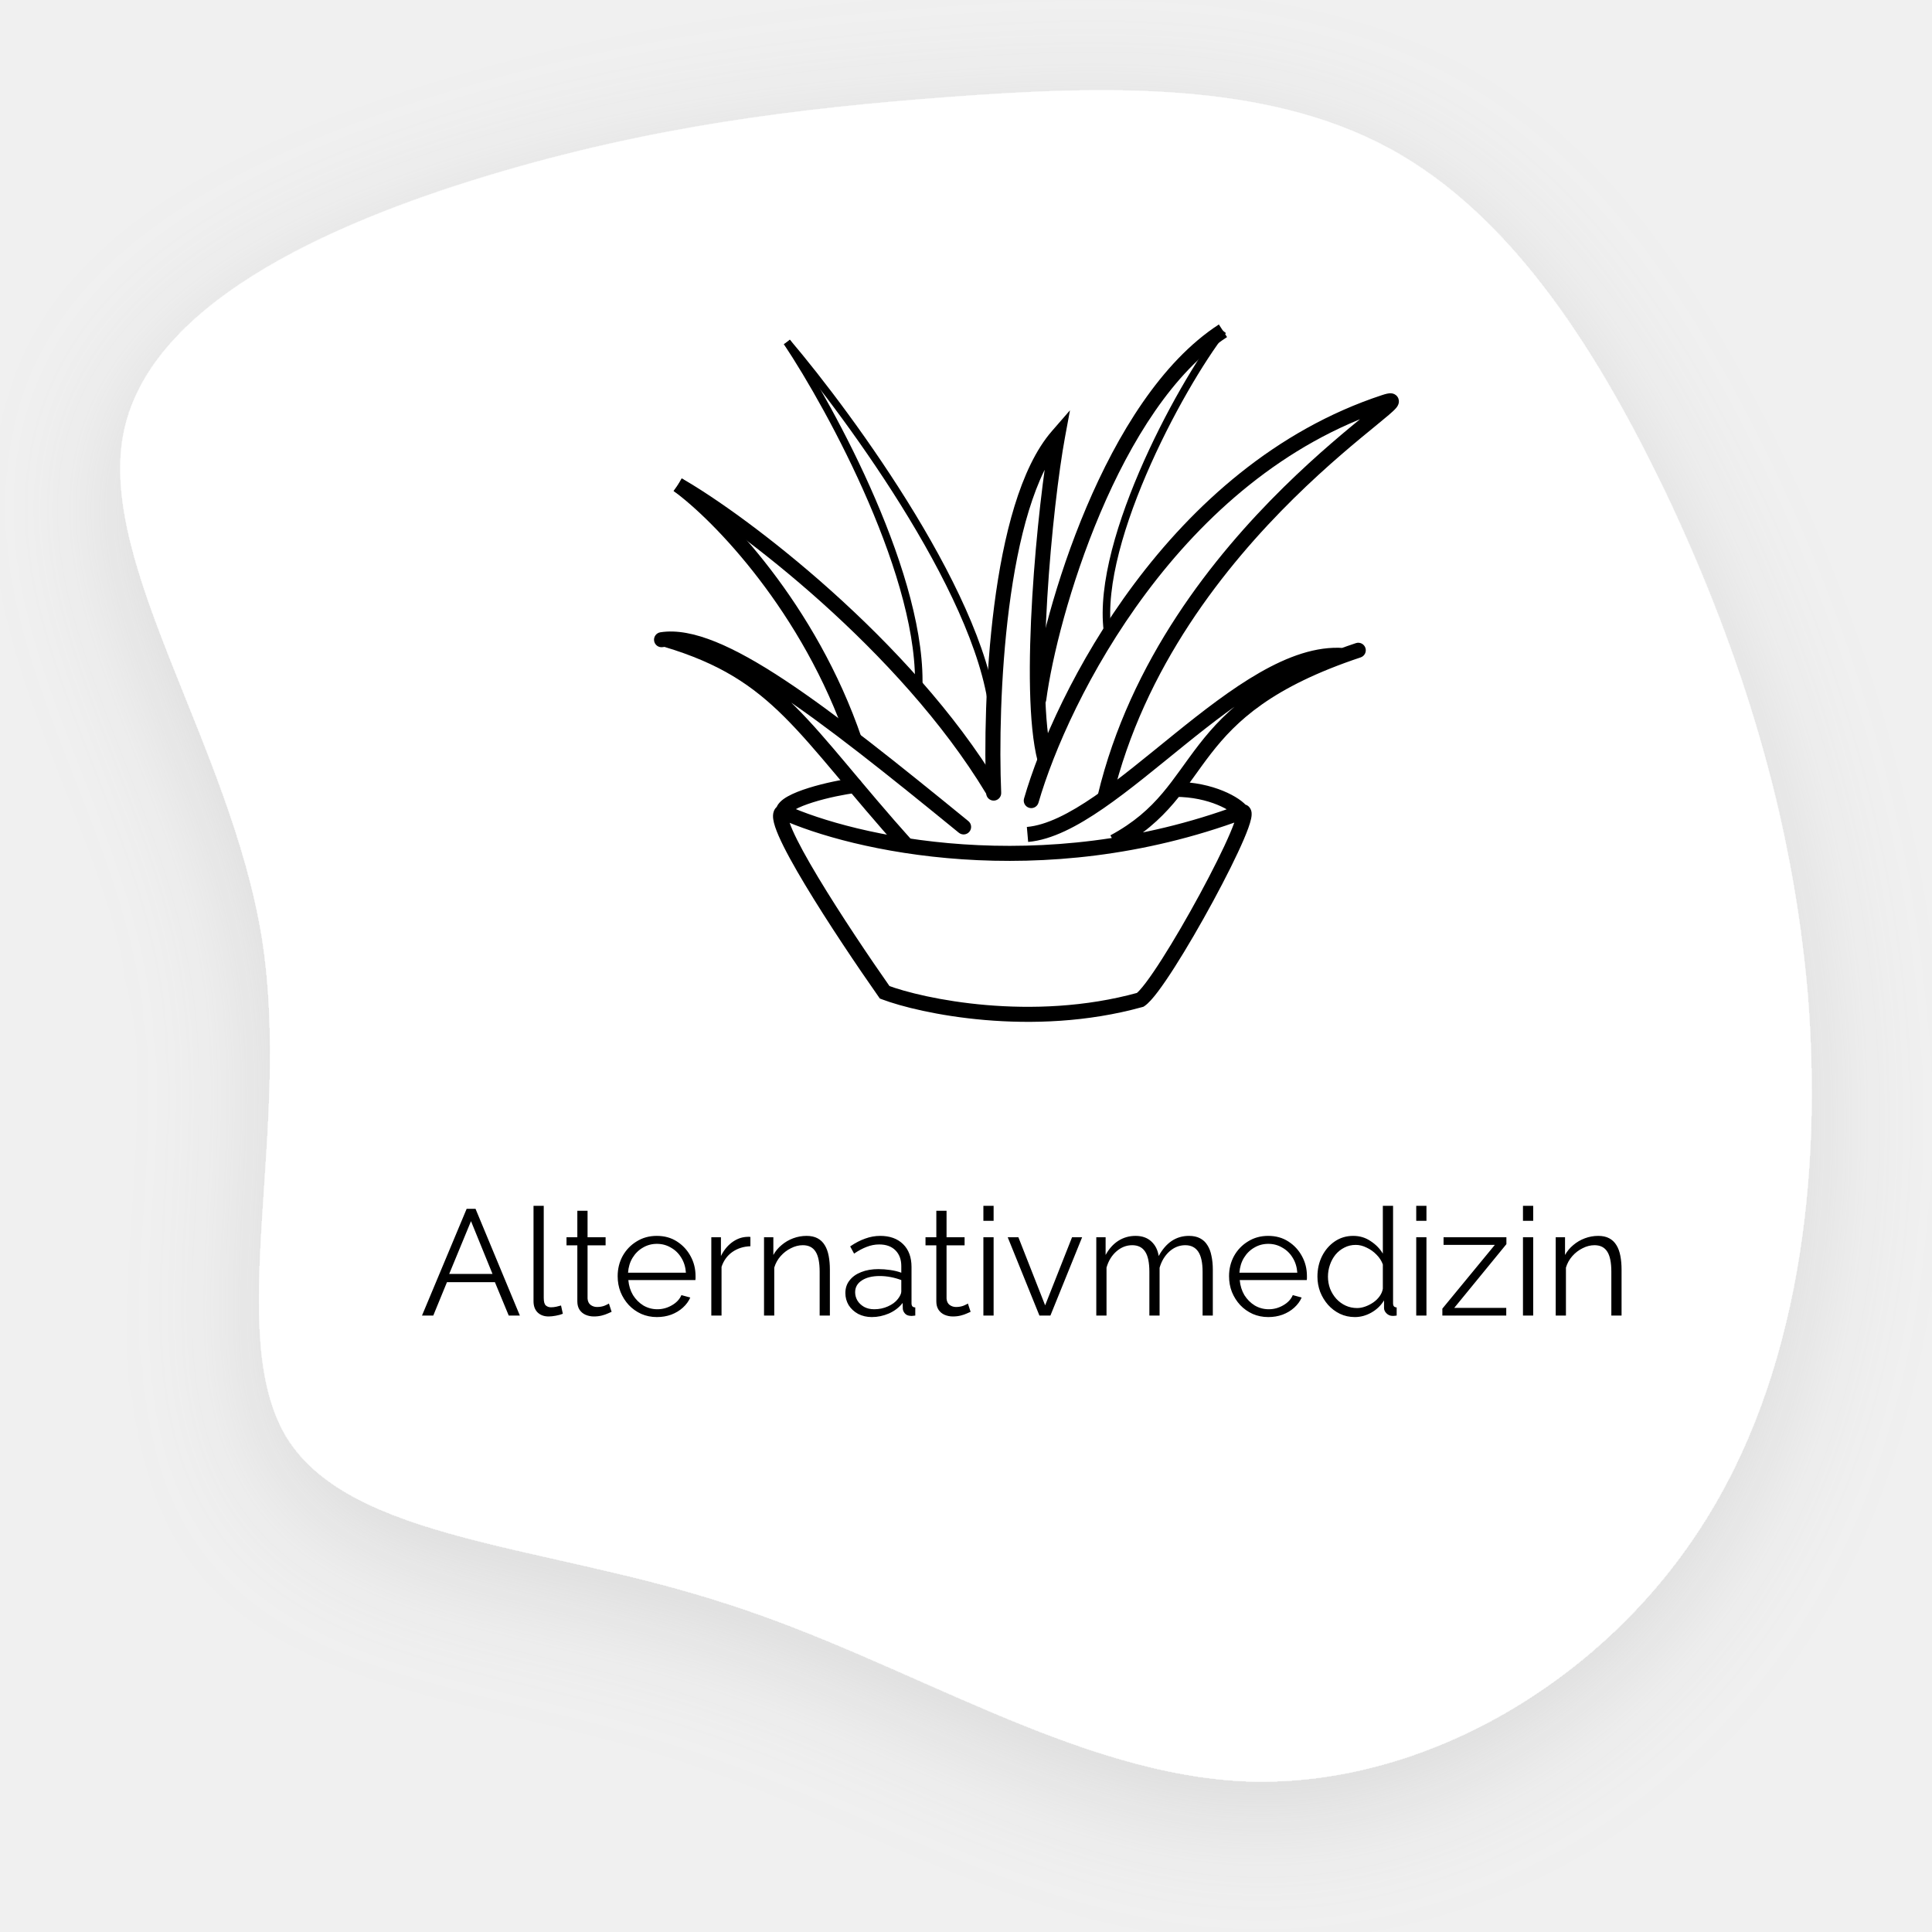
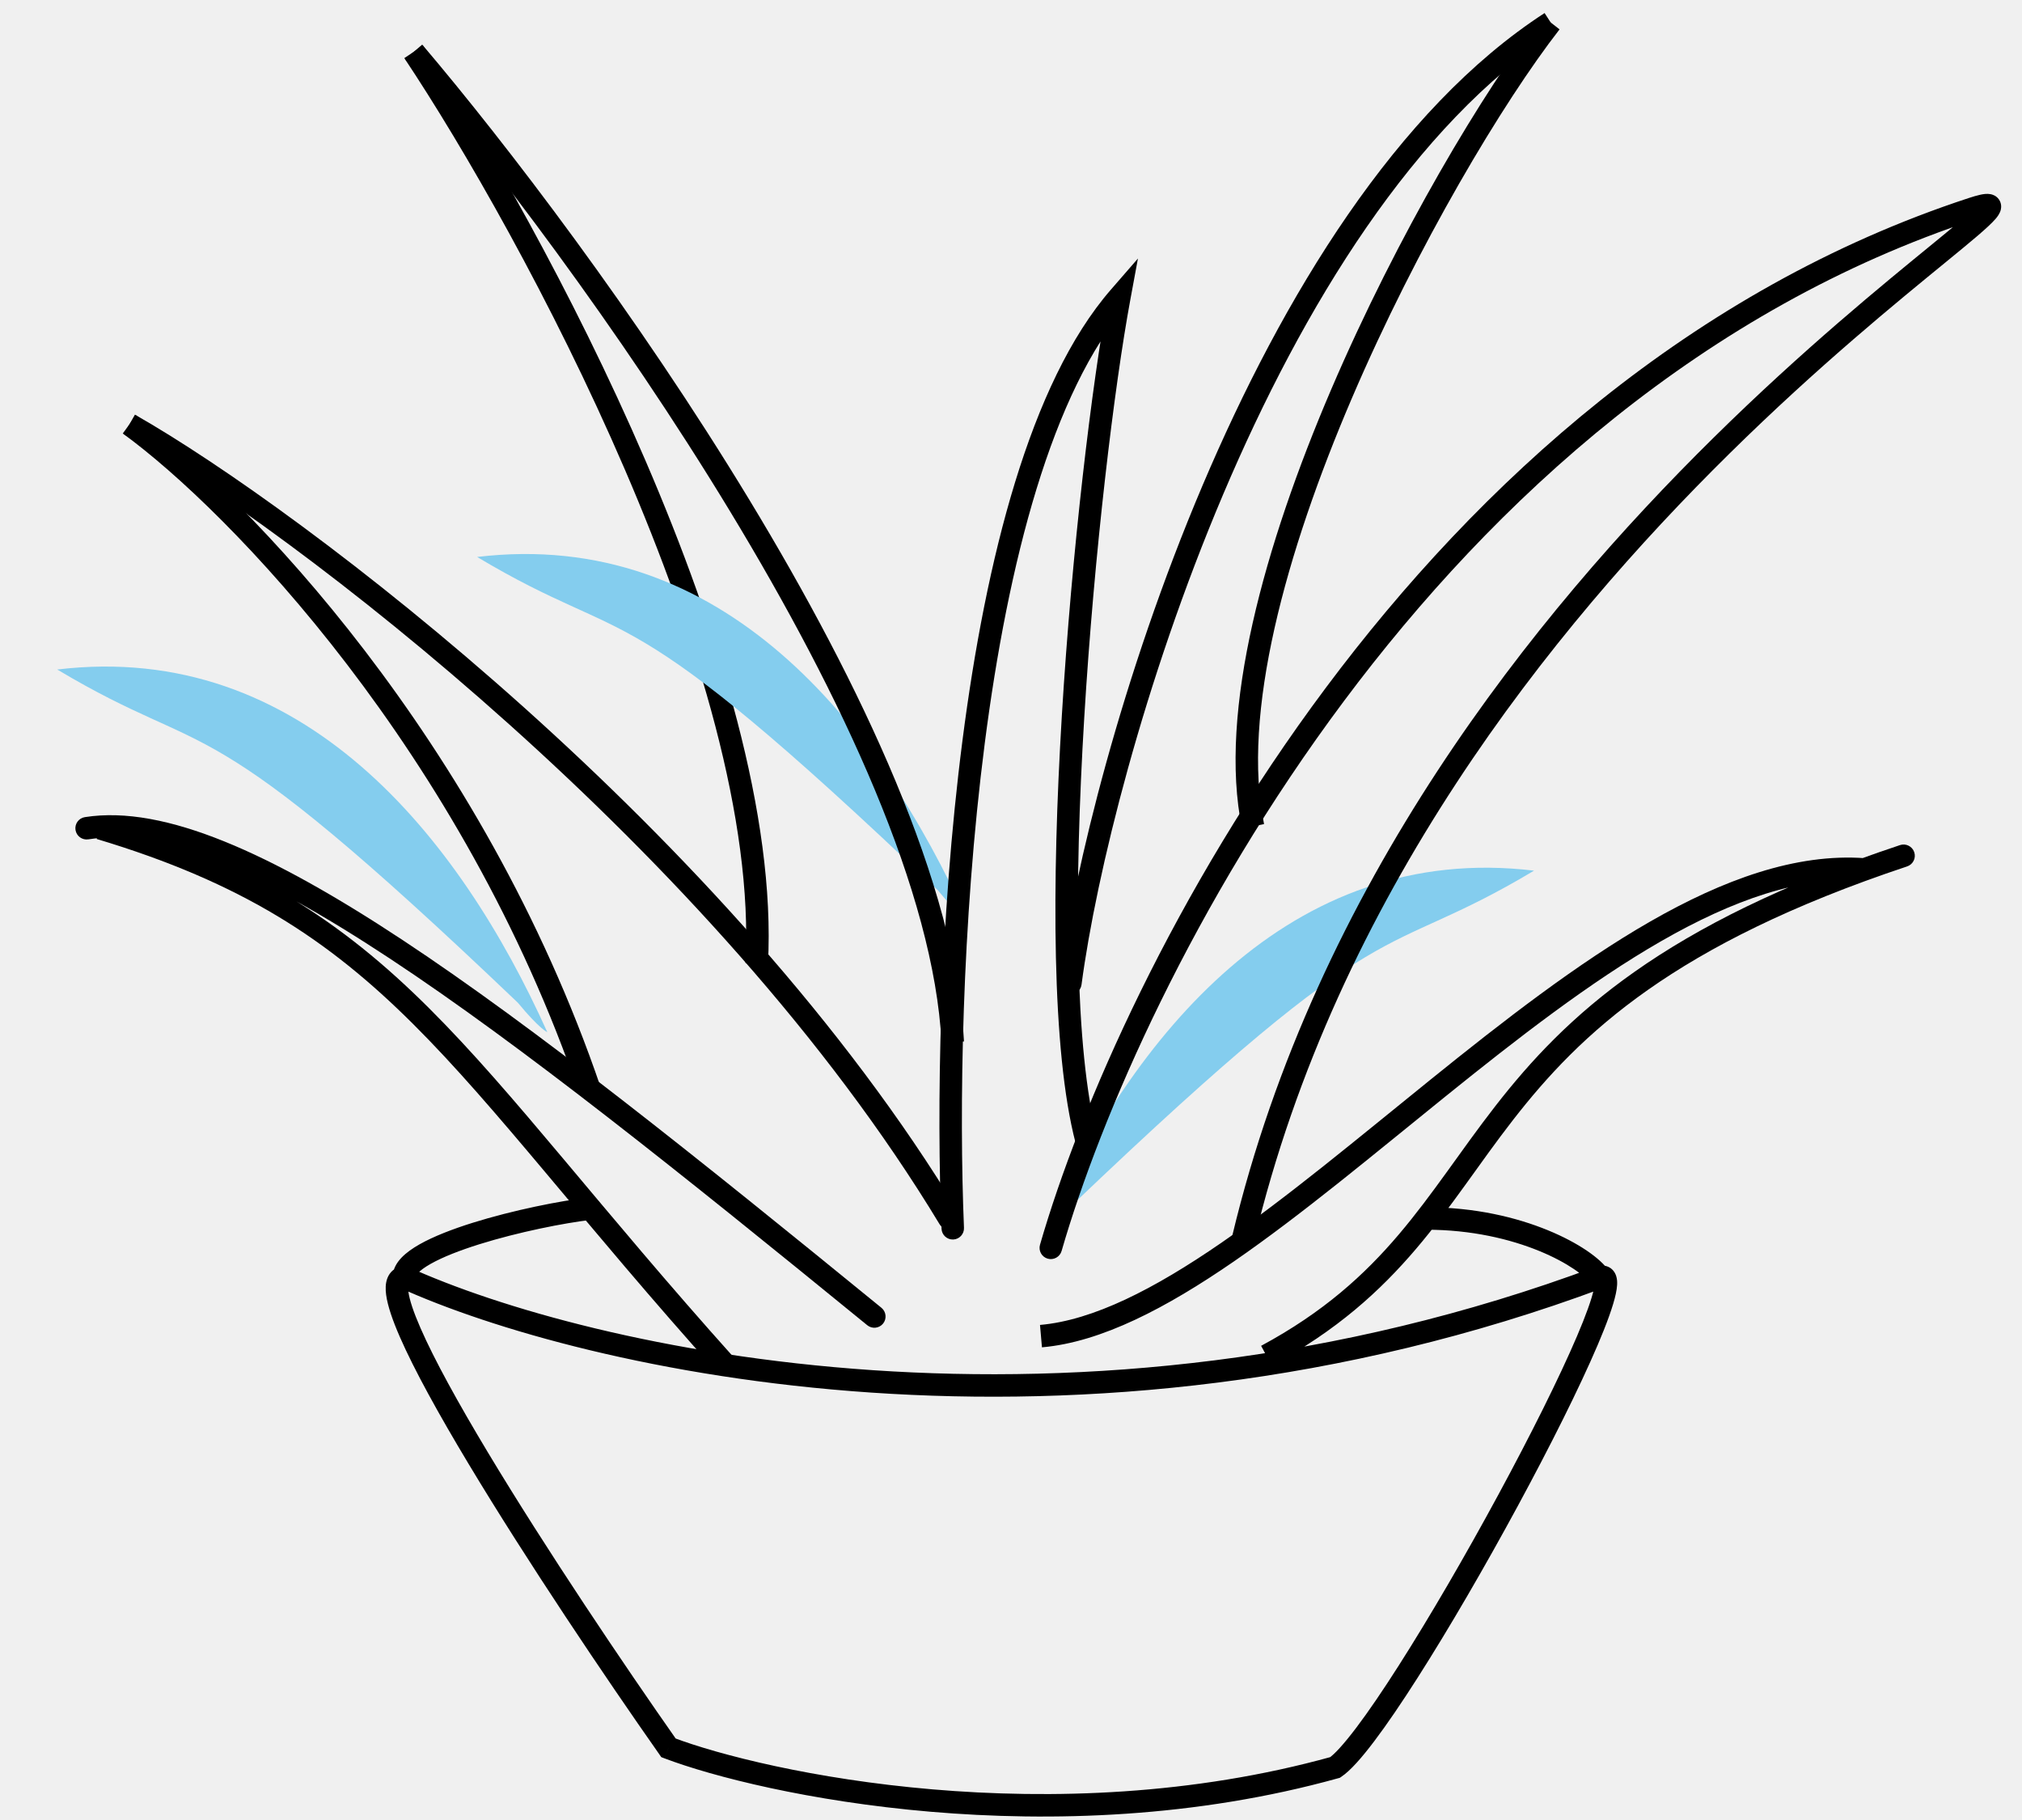
- <svg xmlns="http://www.w3.org/2000/svg" width="257" height="257" viewBox="0 0 257 257" fill="none">
-   <g filter="url(#filter0_d_37_9)">
-     <path d="M184.776 19.721C201.304 28.673 212.918 47.182 222.298 67.057C231.53 86.932 238.379 108.173 240.464 132.144C242.399 156.115 239.421 182.969 226.169 203.299C212.918 223.781 189.392 237.588 166.313 236.981C143.234 236.222 120.899 221.05 96.629 213.313C72.508 205.424 46.599 204.968 38.112 191.162C29.774 177.356 38.857 150.198 34.837 124.71C30.668 99.221 13.246 75.402 16.373 57.954C19.5 40.658 43.324 29.886 64.914 23.363C86.504 16.839 106.009 14.411 126.408 12.894C146.807 11.377 168.248 10.77 184.776 19.721Z" fill="white" />
-   </g>
-   <path d="M62.075 160.8H63.255L69.154 175H67.674L65.835 170.56H59.455L57.635 175H56.135L62.075 160.8ZM65.514 169.46L62.654 162.44L59.755 169.46H65.514ZM70.97 160.4H72.33V172.64C72.33 173.16 72.424 173.5 72.61 173.66C72.797 173.82 73.023 173.9 73.29 173.9C73.53 173.9 73.77 173.873 74.01 173.82C74.25 173.767 74.457 173.713 74.63 173.66L74.87 174.76C74.617 174.867 74.303 174.953 73.93 175.02C73.57 175.087 73.257 175.12 72.99 175.12C72.377 175.12 71.883 174.94 71.51 174.58C71.15 174.22 70.97 173.727 70.97 173.1V160.4ZM81.359 174.5C81.253 174.54 81.086 174.613 80.859 174.72C80.633 174.827 80.359 174.92 80.039 175C79.719 175.08 79.373 175.12 78.999 175.12C78.613 175.12 78.246 175.047 77.899 174.9C77.566 174.753 77.299 174.533 77.099 174.24C76.899 173.933 76.799 173.56 76.799 173.12V165.66H75.359V164.58H76.799V161.06H78.159V164.58H80.559V165.66H78.159V172.74C78.186 173.113 78.319 173.393 78.559 173.58C78.813 173.767 79.099 173.86 79.419 173.86C79.793 173.86 80.133 173.8 80.439 173.68C80.746 173.547 80.933 173.453 80.999 173.4L81.359 174.5ZM87.383 175.2C86.636 175.2 85.943 175.06 85.303 174.78C84.663 174.487 84.109 174.093 83.643 173.6C83.176 173.093 82.809 172.513 82.543 171.86C82.29 171.207 82.163 170.507 82.163 169.76C82.163 168.787 82.383 167.893 82.823 167.08C83.276 166.267 83.896 165.62 84.683 165.14C85.469 164.647 86.363 164.4 87.363 164.4C88.389 164.4 89.283 164.647 90.043 165.14C90.816 165.633 91.423 166.287 91.863 167.1C92.303 167.9 92.523 168.78 92.523 169.74C92.523 169.847 92.523 169.953 92.523 170.06C92.523 170.153 92.516 170.227 92.503 170.28H83.583C83.65 171.027 83.856 171.693 84.203 172.28C84.563 172.853 85.023 173.313 85.583 173.66C86.156 173.993 86.776 174.16 87.443 174.16C88.123 174.16 88.763 173.987 89.363 173.64C89.976 173.293 90.403 172.84 90.643 172.28L91.823 172.6C91.609 173.093 91.283 173.54 90.843 173.94C90.403 174.34 89.883 174.653 89.283 174.88C88.696 175.093 88.063 175.2 87.383 175.2ZM83.543 169.3H91.243C91.189 168.54 90.983 167.873 90.623 167.3C90.276 166.727 89.816 166.28 89.243 165.96C88.683 165.627 88.063 165.46 87.383 165.46C86.703 165.46 86.083 165.627 85.523 165.96C84.963 166.28 84.503 166.733 84.143 167.32C83.796 167.893 83.596 168.553 83.543 169.3ZM99.821 165.78C98.914 165.807 98.114 166.06 97.421 166.54C96.741 167.02 96.261 167.68 95.981 168.52V175H94.621V164.58H95.901V167.08C96.261 166.347 96.734 165.753 97.321 165.3C97.921 164.847 98.554 164.593 99.221 164.54C99.354 164.527 99.468 164.52 99.561 164.52C99.668 164.52 99.754 164.527 99.821 164.54V165.78ZM110.393 175H109.033V169.18C109.033 167.953 108.853 167.06 108.493 166.5C108.133 165.927 107.566 165.64 106.793 165.64C106.259 165.64 105.733 165.773 105.213 166.04C104.693 166.293 104.233 166.647 103.833 167.1C103.446 167.54 103.166 168.047 102.993 168.62V175H101.633V164.58H102.873V166.94C103.153 166.433 103.519 165.993 103.973 165.62C104.426 165.233 104.939 164.933 105.513 164.72C106.086 164.507 106.679 164.4 107.293 164.4C107.866 164.4 108.353 164.507 108.753 164.72C109.153 164.933 109.473 165.24 109.713 165.64C109.953 166.027 110.126 166.5 110.233 167.06C110.339 167.607 110.393 168.22 110.393 168.9V175ZM112.453 172C112.453 171.347 112.64 170.787 113.013 170.32C113.386 169.84 113.9 169.473 114.553 169.22C115.22 168.953 115.986 168.82 116.853 168.82C117.36 168.82 117.886 168.86 118.433 168.94C118.98 169.02 119.466 169.14 119.893 169.3V168.42C119.893 167.54 119.633 166.84 119.113 166.32C118.593 165.8 117.873 165.54 116.953 165.54C116.393 165.54 115.84 165.647 115.293 165.86C114.76 166.06 114.2 166.36 113.613 166.76L113.093 165.8C113.773 165.333 114.44 164.987 115.093 164.76C115.746 164.52 116.413 164.4 117.093 164.4C118.373 164.4 119.386 164.767 120.133 165.5C120.88 166.233 121.253 167.247 121.253 168.54V173.36C121.253 173.547 121.293 173.687 121.373 173.78C121.453 173.86 121.58 173.907 121.753 173.92V175C121.606 175.013 121.48 175.027 121.373 175.04C121.266 175.053 121.186 175.053 121.133 175.04C120.8 175.027 120.546 174.92 120.373 174.72C120.2 174.52 120.106 174.307 120.093 174.08L120.073 173.32C119.606 173.92 119 174.387 118.253 174.72C117.506 175.04 116.746 175.2 115.973 175.2C115.306 175.2 114.7 175.06 114.153 174.78C113.62 174.487 113.2 174.1 112.893 173.62C112.6 173.127 112.453 172.587 112.453 172ZM119.433 172.8C119.58 172.613 119.693 172.433 119.773 172.26C119.853 172.087 119.893 171.933 119.893 171.8V170.28C119.44 170.107 118.966 169.973 118.473 169.88C117.993 169.787 117.506 169.74 117.013 169.74C116.04 169.74 115.253 169.933 114.653 170.32C114.053 170.707 113.753 171.233 113.753 171.9C113.753 172.287 113.853 172.653 114.053 173C114.253 173.333 114.546 173.613 114.933 173.84C115.32 174.053 115.773 174.16 116.293 174.16C116.946 174.16 117.553 174.033 118.113 173.78C118.686 173.527 119.126 173.2 119.433 172.8ZM129.113 174.5C129.007 174.54 128.84 174.613 128.613 174.72C128.387 174.827 128.113 174.92 127.793 175C127.473 175.08 127.127 175.12 126.753 175.12C126.367 175.12 126 175.047 125.653 174.9C125.32 174.753 125.053 174.533 124.853 174.24C124.653 173.933 124.553 173.56 124.553 173.12V165.66H123.113V164.58H124.553V161.06H125.913V164.58H128.313V165.66H125.913V172.74C125.94 173.113 126.073 173.393 126.313 173.58C126.567 173.767 126.853 173.86 127.173 173.86C127.547 173.86 127.887 173.8 128.193 173.68C128.5 173.547 128.687 173.453 128.753 173.4L129.113 174.5ZM130.813 175V164.58H132.173V175H130.813ZM130.813 162.4V160.4H132.173V162.4H130.813ZM138.268 175L134.048 164.58H135.468L139.028 173.64L142.608 164.58H143.948L139.728 175H138.268ZM161.332 175H159.972V169.18C159.972 167.967 159.779 167.073 159.392 166.5C159.005 165.927 158.432 165.64 157.672 165.64C156.885 165.64 156.179 165.92 155.552 166.48C154.939 167.04 154.505 167.76 154.252 168.64V175H152.892V169.18C152.892 167.953 152.705 167.06 152.332 166.5C151.959 165.927 151.385 165.64 150.612 165.64C149.839 165.64 149.139 165.913 148.512 166.46C147.885 167.007 147.445 167.727 147.192 168.62V175H145.832V164.58H147.072V166.94C147.512 166.127 148.072 165.5 148.752 165.06C149.445 164.62 150.212 164.4 151.052 164.4C151.919 164.4 152.619 164.647 153.152 165.14C153.685 165.633 154.012 166.28 154.132 167.08C154.612 166.2 155.185 165.533 155.852 165.08C156.532 164.627 157.299 164.4 158.152 164.4C158.739 164.4 159.232 164.507 159.632 164.72C160.045 164.933 160.372 165.24 160.612 165.64C160.865 166.027 161.045 166.5 161.152 167.06C161.272 167.607 161.332 168.22 161.332 168.9V175ZM168.711 175.2C167.964 175.2 167.271 175.06 166.631 174.78C165.991 174.487 165.438 174.093 164.971 173.6C164.504 173.093 164.138 172.513 163.871 171.86C163.618 171.207 163.491 170.507 163.491 169.76C163.491 168.787 163.711 167.893 164.151 167.08C164.604 166.267 165.224 165.62 166.011 165.14C166.798 164.647 167.691 164.4 168.691 164.4C169.718 164.4 170.611 164.647 171.371 165.14C172.144 165.633 172.751 166.287 173.191 167.1C173.631 167.9 173.851 168.78 173.851 169.74C173.851 169.847 173.851 169.953 173.851 170.06C173.851 170.153 173.844 170.227 173.831 170.28H164.911C164.978 171.027 165.184 171.693 165.531 172.28C165.891 172.853 166.351 173.313 166.911 173.66C167.484 173.993 168.104 174.16 168.771 174.16C169.451 174.16 170.091 173.987 170.691 173.64C171.304 173.293 171.731 172.84 171.971 172.28L173.151 172.6C172.938 173.093 172.611 173.54 172.171 173.94C171.731 174.34 171.211 174.653 170.611 174.88C170.024 175.093 169.391 175.2 168.711 175.2ZM164.871 169.3H172.571C172.518 168.54 172.311 167.873 171.951 167.3C171.604 166.727 171.144 166.28 170.571 165.96C170.011 165.627 169.391 165.46 168.711 165.46C168.031 165.46 167.411 165.627 166.851 165.96C166.291 166.28 165.831 166.733 165.471 167.32C165.124 167.893 164.924 168.553 164.871 169.3ZM175.249 169.82C175.249 168.833 175.449 167.933 175.849 167.12C176.263 166.293 176.829 165.633 177.549 165.14C178.269 164.647 179.089 164.4 180.009 164.4C180.876 164.4 181.649 164.633 182.329 165.1C183.023 165.553 183.563 166.107 183.949 166.76V160.4H185.309V173.36C185.309 173.547 185.349 173.687 185.429 173.78C185.509 173.86 185.629 173.907 185.789 173.92V175C185.523 175.04 185.316 175.053 185.169 175.04C184.889 175.027 184.643 174.913 184.429 174.7C184.216 174.487 184.109 174.253 184.109 174V172.98C183.696 173.66 183.136 174.2 182.429 174.6C181.723 175 180.989 175.2 180.229 175.2C179.509 175.2 178.843 175.053 178.229 174.76C177.629 174.467 177.103 174.067 176.649 173.56C176.209 173.053 175.863 172.48 175.609 171.84C175.369 171.187 175.249 170.513 175.249 169.82ZM183.949 171.42V168.2C183.776 167.72 183.496 167.287 183.109 166.9C182.723 166.5 182.283 166.187 181.789 165.96C181.309 165.72 180.829 165.6 180.349 165.6C179.789 165.6 179.283 165.72 178.829 165.96C178.376 166.187 177.983 166.5 177.649 166.9C177.329 167.3 177.083 167.753 176.909 168.26C176.736 168.767 176.649 169.287 176.649 169.82C176.649 170.38 176.743 170.913 176.929 171.42C177.129 171.927 177.409 172.38 177.769 172.78C178.129 173.167 178.543 173.467 179.009 173.68C179.476 173.893 179.983 174 180.529 174C180.876 174 181.236 173.933 181.609 173.8C181.983 173.667 182.336 173.487 182.669 173.26C183.016 173.02 183.303 172.74 183.529 172.42C183.756 172.1 183.896 171.767 183.949 171.42ZM188.391 175V164.58H189.751V175H188.391ZM188.391 162.4V160.4H189.751V162.4H188.391ZM191.866 174.08L198.846 165.6H192.026V164.58H200.386V165.5L193.446 173.98H200.366V175H191.866V174.08ZM202.59 175V164.58H203.95V175H202.59ZM202.59 162.4V160.4H203.95V162.4H202.59ZM215.705 175H214.345V169.18C214.345 167.953 214.165 167.06 213.805 166.5C213.445 165.927 212.879 165.64 212.105 165.64C211.572 165.64 211.045 165.773 210.525 166.04C210.005 166.293 209.545 166.647 209.145 167.1C208.759 167.54 208.479 168.047 208.305 168.62V175H206.945V164.58H208.185V166.94C208.465 166.433 208.832 165.993 209.285 165.62C209.739 165.233 210.252 164.933 210.825 164.72C211.399 164.507 211.992 164.4 212.605 164.4C213.179 164.4 213.665 164.507 214.065 164.72C214.465 164.933 214.785 165.24 215.025 165.64C215.265 166.027 215.439 166.5 215.545 167.06C215.652 167.607 215.705 168.22 215.705 168.9V175Z" fill="black" />
-   <path d="M104.682 45.5C113.182 55.5 131.382 80.4 132.182 96" stroke="black" strokeWidth="2" />
-   <path d="M131.144 105.517C131.43 105.99 132.044 106.142 132.517 105.856C132.99 105.57 133.142 104.956 132.856 104.483L131.144 105.517ZM89.687 65.369C93.861 67.743 101.358 73.022 109.261 80.107C117.162 87.191 125.414 96.033 131.144 105.517L132.856 104.483C126.986 94.767 118.579 85.775 110.596 78.618C102.614 71.462 95.002 66.091 90.676 63.631L89.687 65.369Z" fill="black" />
-   <path d="M127.549 110.775C127.977 111.124 128.607 111.06 128.956 110.632C129.305 110.204 129.241 109.574 128.813 109.225L127.549 110.775ZM87.844 84.109C87.299 84.195 86.926 84.707 87.012 85.252C87.098 85.798 87.61 86.17 88.156 86.084L87.844 84.109ZM128.813 109.225C119.321 101.481 111.137 94.922 104.367 90.451C100.981 88.215 97.914 86.478 95.188 85.374C92.474 84.277 90.002 83.768 87.844 84.109L88.156 86.084C89.798 85.825 91.874 86.192 94.438 87.229C96.989 88.261 99.93 89.918 103.264 92.12C109.935 96.526 118.041 103.018 127.549 110.775L128.813 109.225ZM88.394 86.054C95.731 88.255 100.089 91.137 104.351 95.382C106.502 97.524 108.632 100.017 111.119 102.976C113.599 105.927 116.424 109.328 119.937 113.242L121.425 111.907C117.939 108.021 115.138 104.649 112.65 101.689C110.168 98.737 107.985 96.178 105.762 93.964C101.274 89.495 96.632 86.437 88.969 84.138L88.394 86.054Z" fill="black" />
-   <path d="M162.682 44C156.849 51.5 145.099 73.4 147.499 85" stroke="black" strokeWidth="2" />
-   <path d="M104.682 45.5C110.682 54.5 122.982 77.2 122.182 92" stroke="black" strokeWidth="2" />
-   <path d="M136.221 106.221C136.068 106.752 136.373 107.306 136.904 107.459C137.434 107.613 137.989 107.307 138.142 106.777L136.221 106.221ZM184.182 53.499L184.494 54.449L184.182 53.499ZM146.027 105.766C145.899 106.303 146.23 106.843 146.767 106.972C147.304 107.1 147.844 106.769 147.973 106.232L146.027 105.766ZM138.142 106.777C140.111 99.969 144.809 89.128 152.482 78.859C160.155 68.59 170.75 58.963 184.494 54.449L183.87 52.549C169.612 57.232 158.707 67.187 150.88 77.661C143.054 88.135 138.253 99.195 136.221 106.221L138.142 106.777ZM184.494 54.449C184.698 54.382 184.838 54.343 184.927 54.324C185.059 54.295 184.978 54.332 184.819 54.301C184.726 54.283 184.463 54.213 184.265 53.941C184.051 53.645 184.075 53.339 184.108 53.195C184.156 52.983 184.265 52.892 184.182 52.989C184.079 53.11 183.842 53.334 183.428 53.689C183.028 54.031 182.512 54.454 181.887 54.966C179.393 57.007 175.291 60.339 170.701 64.862C161.533 73.897 150.34 87.756 146.027 105.766L147.973 106.232C152.16 88.743 163.058 75.202 172.105 66.287C176.623 61.835 180.661 58.554 183.154 56.514C183.775 56.005 184.309 55.567 184.729 55.207C185.133 54.861 185.484 54.544 185.702 54.288C185.781 54.197 185.985 53.958 186.057 53.64C186.103 53.442 186.121 53.093 185.883 52.765C185.662 52.46 185.356 52.368 185.203 52.338C184.923 52.283 184.646 52.338 184.503 52.369C184.317 52.41 184.102 52.472 183.87 52.549L184.494 54.449ZM89.594 65.308C94.948 69.202 106.809 81.44 112.735 98.822L114.628 98.177C108.554 80.359 96.416 67.797 90.77 63.69L89.594 65.308Z" fill="black" />
-   <path d="M137.19 92.869C137.118 93.416 137.503 93.919 138.05 93.991C138.598 94.064 139.101 93.679 139.173 93.131L137.19 92.869ZM139.173 93.131C139.911 87.558 142.31 77.796 146.365 68.241C150.433 58.653 156.086 49.47 163.226 44.839L162.137 43.161C154.477 48.13 148.63 57.781 144.524 67.459C140.403 77.171 137.953 87.108 137.19 92.869L139.173 93.131Z" fill="black" />
-   <path d="M165.182 108L165.531 108.937L165.182 108ZM151.682 133L151.949 133.963L152.104 133.92L152.237 133.832L151.682 133ZM178.608 88.194C179.159 88.234 179.638 87.821 179.679 87.27C179.72 86.72 179.306 86.24 178.756 86.199L178.608 88.194ZM180.998 87.449C181.522 87.274 181.805 86.708 181.63 86.184C181.456 85.66 180.889 85.377 180.365 85.551L180.998 87.449ZM117.682 132L116.863 132.575L117.04 132.826L117.327 132.935L117.682 132ZM113.796 105.493C114.345 105.43 114.738 104.934 114.675 104.386C114.612 103.837 114.116 103.443 113.567 103.507L113.796 105.493ZM131.183 105.542C131.206 106.093 131.671 106.522 132.223 106.499C132.775 106.476 133.204 106.01 133.181 105.458L131.183 105.542ZM140.682 58L141.665 58.182L142.332 54.578L139.927 57.344L140.682 58ZM138.032 101.252C138.172 101.787 138.718 102.107 139.252 101.968C139.787 101.828 140.107 101.282 139.968 100.748L138.032 101.252ZM103.768 108.91C113.131 113.166 138.438 119.037 165.531 108.937L164.833 107.063C138.32 116.947 113.566 111.167 104.596 107.089L103.768 108.91ZM165.531 108.937C165.504 108.947 165.297 109.022 165.024 108.922C164.706 108.804 164.57 108.551 164.526 108.42C164.49 108.312 164.501 108.252 164.499 108.3C164.497 108.334 164.489 108.403 164.465 108.515C164.365 108.982 164.084 109.772 163.629 110.839C162.733 112.942 161.265 115.877 159.615 118.924C157.967 121.967 156.151 125.095 154.565 127.581C153.772 128.825 153.043 129.896 152.428 130.71C151.782 131.566 151.342 132.024 151.127 132.168L152.237 133.832C152.771 133.475 153.395 132.748 154.024 131.916C154.684 131.043 155.443 129.923 156.251 128.657C157.869 126.121 159.709 122.95 161.374 119.876C163.036 116.807 164.537 113.809 165.469 111.624C165.928 110.547 166.277 109.605 166.42 108.934C166.457 108.761 166.486 108.583 166.496 108.409C166.505 108.249 166.502 108.023 166.424 107.79C166.339 107.534 166.134 107.2 165.719 107.046C165.349 106.909 165.016 106.994 164.833 107.063L165.531 108.937ZM136.769 111.997C139.921 111.723 143.324 109.912 146.765 107.542C150.227 105.157 153.897 102.082 157.56 99.126C161.248 96.15 164.943 93.283 168.539 91.221C172.147 89.151 175.529 87.966 178.608 88.194L178.756 86.199C175.085 85.927 171.279 87.342 167.543 89.486C163.795 91.636 159.99 94.595 156.304 97.57C152.592 100.565 149.011 103.566 145.63 105.895C142.227 108.238 139.193 109.778 136.595 110.004L136.769 111.997ZM148.656 112.88C155.398 109.25 157.701 104.605 161.096 100.239C164.472 95.898 169.181 91.387 180.998 87.449L180.365 85.551C168.182 89.612 163.141 94.352 159.517 99.011C155.913 103.645 153.966 107.75 147.708 111.12L148.656 112.88ZM117.327 132.935C122.305 134.823 137.294 138.034 151.949 133.963L151.414 132.036C137.269 135.965 122.725 132.844 118.036 131.065L117.327 132.935ZM118.5 131.425C115.757 127.518 111.797 121.64 108.826 116.697C107.337 114.219 106.118 112.011 105.422 110.417C105.067 109.603 104.884 109.03 104.838 108.691C104.814 108.511 104.846 108.518 104.809 108.612C104.741 108.789 104.557 108.951 104.346 108.986L104.018 107.013C103.506 107.098 103.123 107.431 102.946 107.886C102.8 108.259 102.815 108.653 102.856 108.958C102.941 109.588 103.22 110.373 103.589 111.217C104.339 112.936 105.614 115.235 107.112 117.727C110.117 122.727 114.106 128.648 116.863 132.575L118.5 131.425ZM113.567 103.507C112.088 103.677 109.651 104.16 107.571 104.811C106.535 105.135 105.535 105.516 104.776 105.946C104.398 106.159 104.032 106.411 103.748 106.71C103.47 107.004 103.182 107.439 103.182 108H105.182C105.182 108.156 105.102 108.189 105.199 108.086C105.291 107.989 105.468 107.852 105.76 107.687C106.339 107.359 107.183 107.028 108.168 106.72C110.129 106.106 112.442 105.649 113.796 105.493L113.567 103.507ZM166.014 107.445C165.741 107.036 165.281 106.637 164.753 106.281C164.204 105.909 163.506 105.535 162.686 105.199C161.045 104.528 158.872 104 156.334 104V106C158.597 106 160.514 106.472 161.93 107.051C162.638 107.34 163.211 107.653 163.633 107.938C164.077 108.237 164.289 108.463 164.35 108.554L166.014 107.445ZM133.181 105.458C132.933 99.503 133.057 89.986 134.236 80.828C134.825 76.249 135.675 71.784 136.864 67.909C138.058 64.019 139.569 60.803 141.436 58.656L139.927 57.344C137.794 59.797 136.18 63.319 134.952 67.322C133.719 71.341 132.85 75.926 132.252 80.572C131.056 89.864 130.931 99.497 131.183 105.542L133.181 105.458ZM139.698 57.818C138.856 62.369 137.831 70.861 137.318 79.365C137.061 83.619 136.93 87.892 137.016 91.688C137.102 95.467 137.402 98.836 138.032 101.252L139.968 100.748C139.398 98.563 139.1 95.383 139.016 91.643C138.931 87.92 139.059 83.705 139.314 79.485C139.824 71.038 140.841 62.631 141.665 58.182L139.698 57.818Z" fill="black" />
-   <defs>
-     <filter id="filter0_d_37_9" x="0" y="0" width="257" height="257" filterUnits="userSpaceOnUse" color-interpolation-filters="sRGB">
-       <feFlood flood-opacity="0" result="BackgroundImageFix" />
-       <feColorMatrix in="SourceAlpha" type="matrix" values="0 0 0 0 0 0 0 0 0 0 0 0 0 0 0 0 0 0 127 0" result="hardAlpha" />
-       <feOffset dy="4" />
-       <feGaussianBlur stdDeviation="8" />
-       <feComposite in2="hardAlpha" operator="out" />
-       <feColorMatrix type="matrix" values="0 0 0 0 0.592 0 0 0 0 0.592 0 0 0 0 0.592 0 0 0 0.25 0" />
-       <feBlend mode="normal" in2="BackgroundImageFix" result="effect1_dropShadow_37_9" />
-       <feBlend mode="normal" in="SourceGraphic" in2="effect1_dropShadow_37_9" result="shape" />
-     </filter>
-   </defs>
+ <svg xmlns="http://www.w3.org/2000/svg" height="93" viewBox="0 0 90 81" fill="none">
+   <path d="M47.775 53.583C62.173 39.838 61.212 42.971 68.282 38.749C57.374 37.44 50.393 46.166 46.466 54.892C46.466 54.892 46.813 54.751 47.775 53.583Z" fill="#84CDEE" />
+   <path d="M38.601 58.979C38.815 59.154 39.13 59.122 39.305 58.908C39.479 58.694 39.447 58.379 39.233 58.204L38.601 58.979ZM3.777 36.367C3.504 36.41 3.318 36.666 3.361 36.939C3.404 37.212 3.66 37.398 3.933 37.355L3.777 36.367ZM39.233 58.204C30.948 51.445 23.82 45.734 17.931 41.844C14.986 39.899 12.334 38.398 9.987 37.449C7.647 36.502 5.564 36.085 3.777 36.367L3.933 37.355C5.462 37.113 7.347 37.46 9.612 38.376C11.871 39.29 14.461 40.751 17.38 42.679C23.22 46.535 30.307 52.213 38.601 58.979L39.233 58.204ZM4.306 37.34C10.769 39.279 14.625 41.826 18.386 45.572C20.276 47.455 22.145 49.642 24.314 52.223C26.48 54.8 28.94 57.762 32.001 61.172L32.745 60.505C29.697 57.109 27.249 54.161 25.079 51.58C22.913 49.002 21.018 46.782 19.091 44.863C15.217 41.005 11.219 38.37 4.593 36.382L4.306 37.34Z" fill="black" />
+   <path d="M69.022 1C63.932 7.545 53.68 26.655 55.774 36.777" stroke="black" />
+   <path d="M18.412 2.309C23.647 10.162 34.38 29.97 33.682 42.885" stroke="black" />
+   <path d="M47.148 43.692C47.112 43.966 47.304 44.217 47.578 44.253C47.852 44.289 48.103 44.097 48.139 43.823L47.148 43.692ZM48.139 43.823C48.788 38.925 50.891 30.374 54.441 22.007C57.998 13.623 62.967 5.524 69.294 1.419L68.75 0.581C62.163 4.853 57.097 13.188 53.521 21.616C49.937 30.062 47.809 38.7 47.148 43.692L48.139 43.823Z" fill="black" />
+   <path d="M23.053 44.63C8.655 30.885 9.616 34.019 2.547 29.797C13.454 28.487 20.435 37.213 24.362 45.939C24.362 45.939 24.015 45.798 23.053 44.63Z" fill="#84CDEE" />
+   <path d="M41.743 39.621C27.345 25.876 28.306 29.01 21.237 24.788C32.145 23.478 39.126 32.204 43.052 40.93C43.052 40.93 42.705 40.789 41.743 39.621Z" fill="#84CDEE" />
+   <path d="M71.204 56.846L71.379 57.315L71.204 56.846ZM59.424 78.662L59.558 79.143L59.635 79.122L59.701 79.078L59.424 78.662ZM82.947 39.192C83.222 39.212 83.462 39.006 83.483 38.73C83.503 38.455 83.296 38.215 83.021 38.195L82.947 39.192ZM84.887 38.56C85.149 38.473 85.291 38.19 85.204 37.928C85.116 37.666 84.833 37.524 84.571 37.611L84.887 38.56ZM29.755 77.789L29.346 78.076L29.434 78.202L29.578 78.257L29.755 77.789ZM26.322 54.289C26.596 54.258 26.793 54.01 26.762 53.735C26.73 53.461 26.482 53.264 26.208 53.296L26.322 54.289ZM41.908 54.686C41.92 54.962 42.153 55.176 42.429 55.165C42.705 55.153 42.919 54.92 42.907 54.644L41.908 54.686ZM49.825 13.216L50.317 13.307L50.65 11.505L49.448 12.888L49.825 13.216ZM47.874 50.865C47.944 51.132 48.217 51.292 48.484 51.222C48.751 51.153 48.911 50.879 48.841 50.612L47.874 50.865ZM17.768 57.302C25.865 60.982 47.845 66.088 71.379 57.315L71.029 56.378C47.786 65.043 26.083 59.983 18.182 56.391L17.768 57.302ZM71.379 57.315C71.394 57.309 71.314 57.345 71.196 57.301C71.055 57.249 70.999 57.138 70.986 57.096C70.975 57.065 70.984 57.066 70.98 57.129C70.977 57.184 70.966 57.265 70.943 57.374C70.847 57.82 70.59 58.538 70.192 59.47C69.403 61.32 68.116 63.894 66.674 66.556C65.233 69.217 63.644 71.955 62.254 74.133C61.559 75.223 60.918 76.166 60.372 76.888C59.811 77.63 59.394 78.081 59.147 78.246L59.701 79.078C60.108 78.806 60.618 78.222 61.17 77.491C61.738 76.74 62.395 75.772 63.097 74.671C64.503 72.468 66.104 69.709 67.553 67.033C69.002 64.358 70.305 61.754 71.112 59.863C71.512 58.925 71.803 58.131 71.92 57.584C71.95 57.444 71.972 57.309 71.978 57.184C71.985 57.065 71.981 56.92 71.934 56.781C71.884 56.63 71.769 56.447 71.543 56.364C71.34 56.288 71.15 56.333 71.029 56.378L71.379 57.315ZM46.378 59.963C49.026 59.733 51.926 58.203 54.922 56.14C57.928 54.069 61.113 51.4 64.319 48.813C67.537 46.217 70.782 43.698 73.948 41.882C77.12 40.062 80.15 38.985 82.947 39.192L83.021 38.195C79.928 37.965 76.686 39.158 73.45 41.014C70.208 42.874 66.908 45.439 63.691 48.035C60.461 50.642 57.32 53.274 54.355 55.316C51.378 57.366 48.662 58.761 46.291 58.967L46.378 59.963ZM56.607 60.777C62.4 57.658 64.343 53.705 67.345 49.845C70.337 45.998 74.508 42.02 84.887 38.56L84.571 37.611C74.008 41.132 69.671 45.225 66.555 49.231C63.449 53.225 61.684 56.908 56.133 59.897L56.607 60.777ZM29.578 78.257C33.868 79.884 46.865 82.669 59.558 79.143L59.29 78.18C46.852 81.635 34.078 78.894 29.933 77.322L29.578 78.257ZM30.164 77.502C27.768 74.089 24.307 68.951 21.709 64.628C20.407 62.462 19.333 60.519 18.716 59.105C18.403 58.389 18.226 57.85 18.179 57.499C18.167 57.415 18.165 57.352 18.167 57.307C18.17 57.26 18.176 57.243 18.175 57.246C18.161 57.282 18.107 57.331 18.057 57.34L17.893 56.353C17.582 56.405 17.353 56.603 17.244 56.882C17.151 57.121 17.155 57.39 17.188 57.633C17.255 58.128 17.48 58.774 17.799 59.505C18.444 60.981 19.546 62.971 20.852 65.143C23.467 69.495 26.943 74.654 29.346 78.076L30.164 77.502ZM26.208 53.296C24.94 53.441 22.837 53.859 21.044 54.419C20.149 54.699 19.306 55.023 18.677 55.378C18.363 55.556 18.079 55.754 17.867 55.977C17.658 56.198 17.475 56.491 17.475 56.846H18.475C18.475 56.846 18.475 56.843 18.477 56.836C18.478 56.83 18.482 56.819 18.489 56.804C18.505 56.772 18.536 56.725 18.593 56.666C18.709 56.543 18.898 56.402 19.169 56.249C19.708 55.944 20.473 55.646 21.342 55.374C23.076 54.832 25.117 54.428 26.322 54.289L26.208 53.296ZM71.62 56.569C71.422 56.272 71.066 55.956 70.621 55.655C70.165 55.347 69.58 55.032 68.885 54.748C67.495 54.179 65.647 53.729 63.483 53.729V54.729C65.509 54.729 67.23 55.151 68.507 55.673C69.146 55.934 69.669 56.219 70.061 56.484C70.464 56.756 70.695 56.985 70.788 57.124L71.62 56.569ZM42.907 54.644C42.69 49.431 42.799 41.105 43.831 33.088C44.347 29.08 45.092 25.162 46.138 21.754C47.186 18.338 48.524 15.475 50.202 13.544L49.448 12.888C47.636 14.972 46.247 17.988 45.182 21.46C44.114 24.941 43.359 28.919 42.839 32.961C41.799 41.044 41.689 49.428 41.908 54.686L42.907 54.644ZM49.333 13.125C48.602 17.078 47.709 24.472 47.261 31.882C47.038 35.588 46.924 39.306 46.999 42.604C47.074 45.894 47.335 48.8 47.874 50.865L48.841 50.612C48.333 48.663 48.073 45.853 47.999 42.582C47.925 39.319 48.037 35.631 48.26 31.942C48.706 24.561 49.594 17.209 50.317 13.307L49.333 13.125Z" fill="black" />
+   <path d="M18.412 2.309C25.829 11.035 41.71 32.763 42.408 46.375" stroke="black" />
+   <path d="M41.822 54.487C41.965 54.724 42.272 54.8 42.508 54.657C42.745 54.514 42.82 54.207 42.678 53.97L41.822 54.487ZM5.512 19.323C9.182 21.41 15.746 26.034 22.656 32.23C29.566 38.425 36.796 46.168 41.822 54.487L42.678 53.97C37.582 45.535 30.274 37.717 23.324 31.485C16.373 25.254 9.752 20.584 6.006 18.454L5.512 19.323Z" fill="black" />
+   <path d="M46.291 55.398C46.214 55.663 46.367 55.94 46.632 56.017C46.898 56.094 47.175 55.941 47.252 55.676L46.291 55.398ZM87.784 9.289L87.94 9.764L87.784 9.289ZM54.852 54.984C54.788 55.253 54.954 55.523 55.222 55.587C55.491 55.651 55.761 55.486 55.825 55.217L54.852 54.984ZM47.252 55.676C48.981 49.695 53.1 40.194 59.824 31.195C66.548 22.196 75.851 13.734 87.94 9.764L87.628 8.814C75.282 12.868 65.824 21.495 59.023 30.596C52.222 39.697 48.052 49.308 46.291 55.398L47.252 55.676ZM87.94 9.764C88.123 9.703 88.259 9.665 88.355 9.644C88.472 9.619 88.468 9.634 88.411 9.623C88.376 9.616 88.252 9.585 88.158 9.455C88.055 9.314 88.068 9.169 88.082 9.106C88.102 9.02 88.139 9.002 88.067 9.086C87.956 9.217 87.728 9.429 87.368 9.737C87.016 10.039 86.562 10.411 86.017 10.857C83.841 12.638 80.274 15.536 76.282 19.47C68.304 27.331 58.592 39.365 54.852 54.984L55.825 55.217C59.502 39.859 69.067 27.984 76.984 20.182C80.94 16.284 84.475 13.412 86.651 11.631C87.194 11.187 87.656 10.807 88.019 10.497C88.373 10.193 88.658 9.934 88.828 9.736C88.897 9.655 89.016 9.507 89.057 9.329C89.082 9.22 89.09 9.037 88.967 8.868C88.852 8.709 88.691 8.659 88.603 8.642C88.441 8.61 88.266 8.64 88.143 8.667C87.999 8.698 87.826 8.749 87.628 8.814L87.94 9.764ZM5.465 19.292C10.191 22.729 20.593 33.469 25.792 48.718L26.738 48.395C21.465 32.928 10.925 22.027 6.053 18.483L5.465 19.292Z" fill="black" />
</svg>
